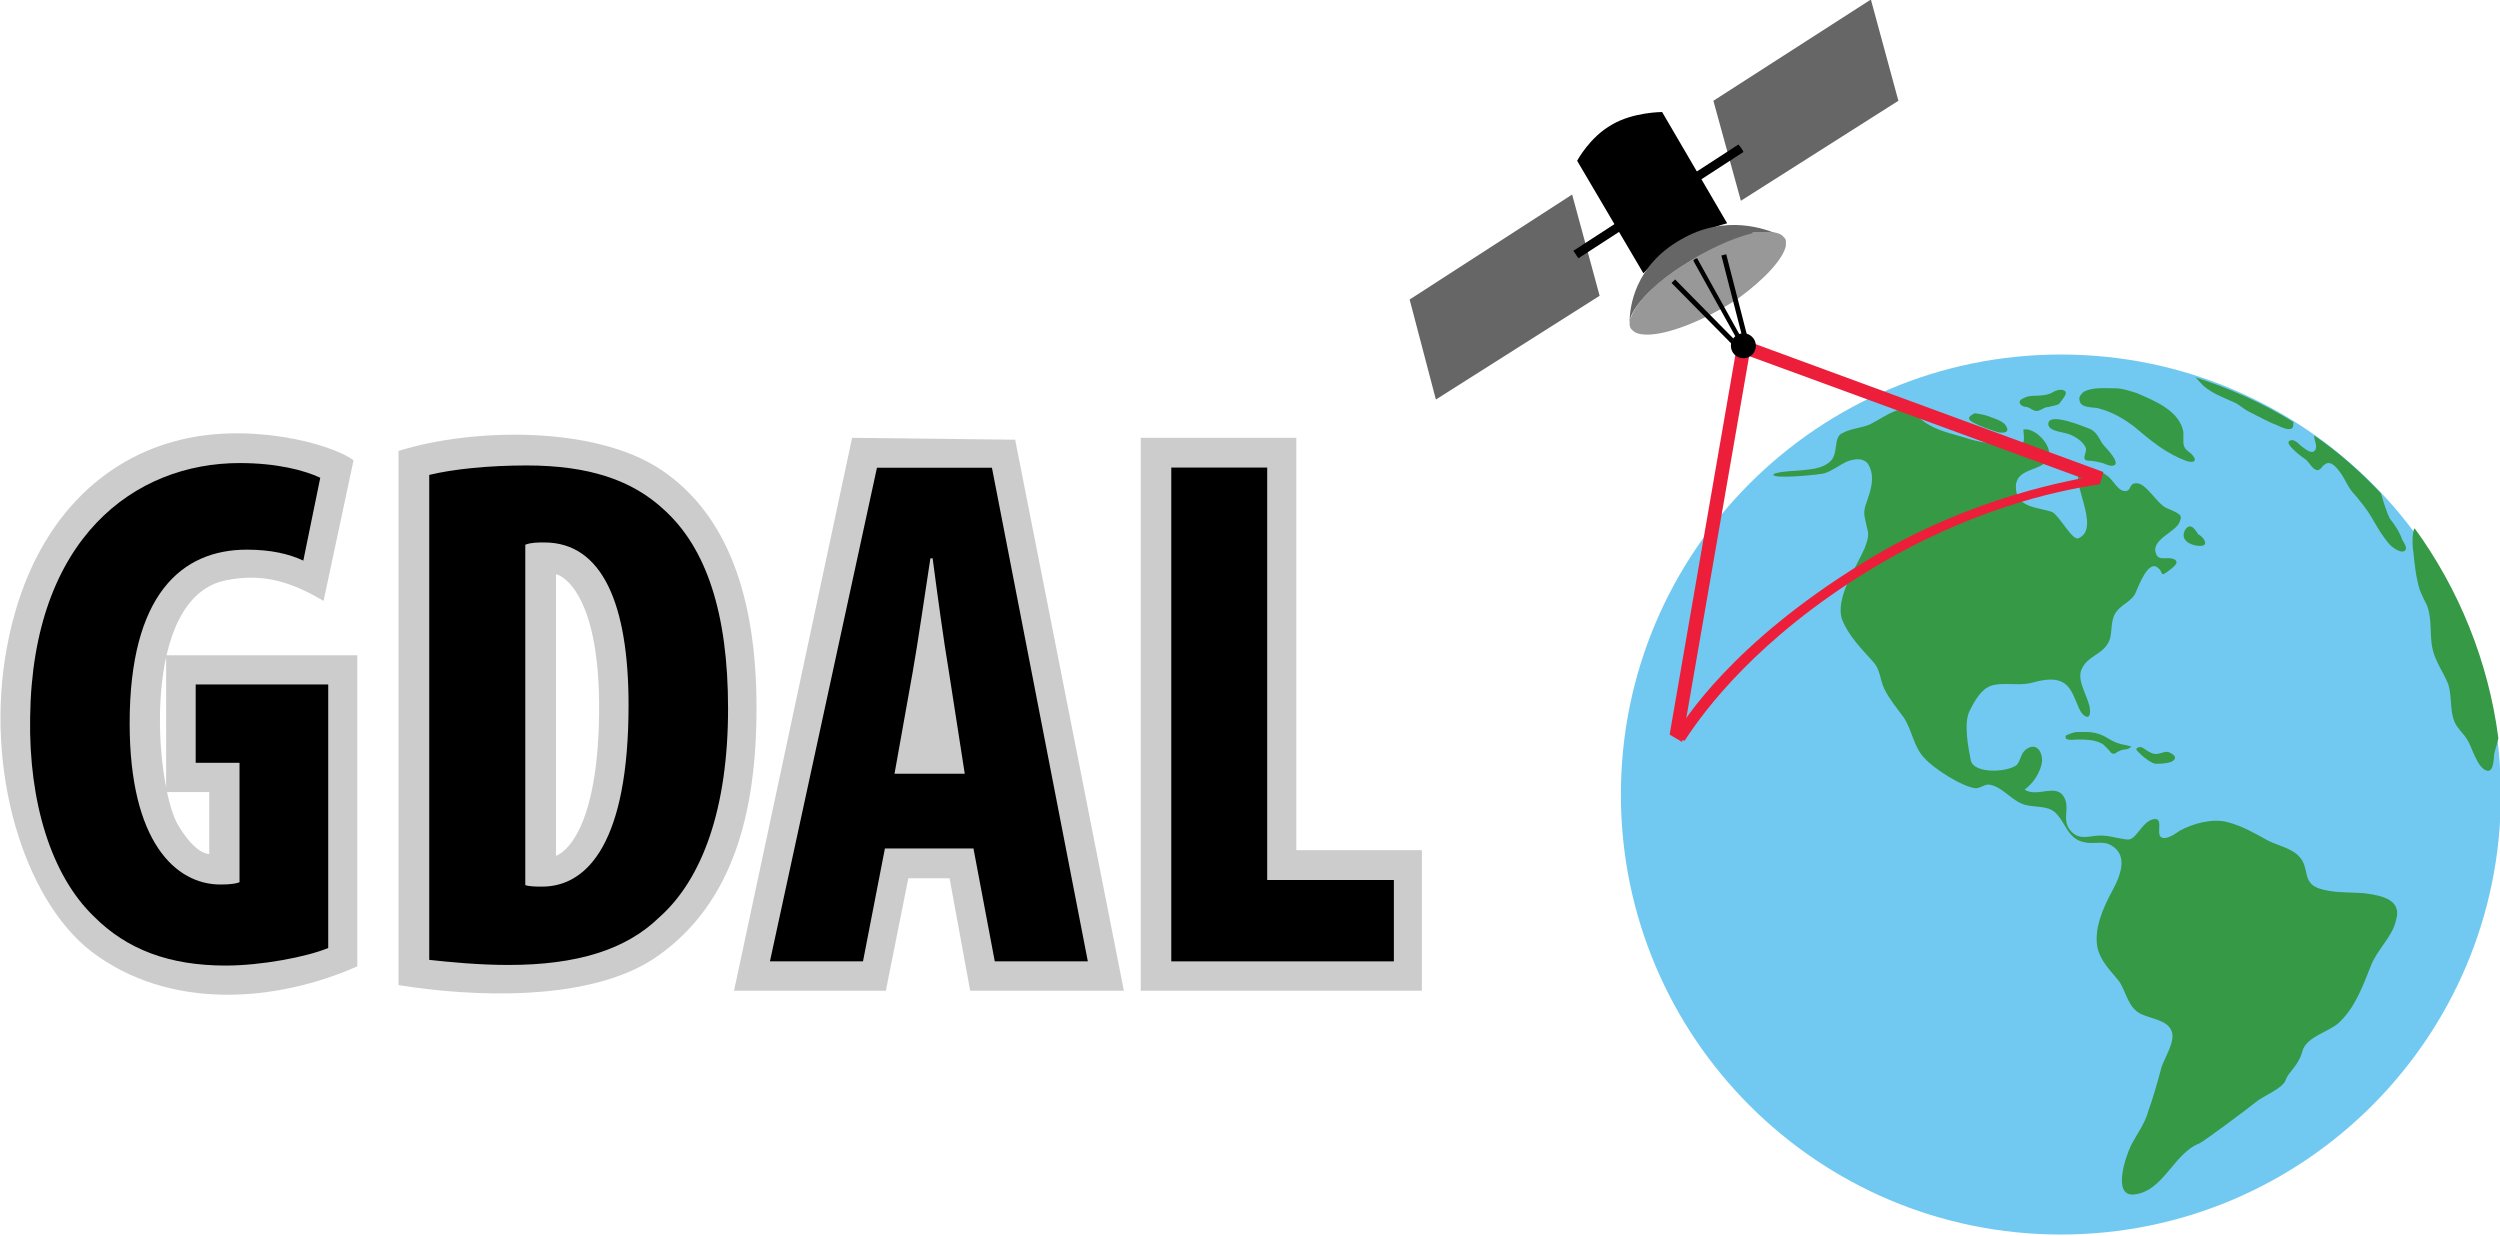
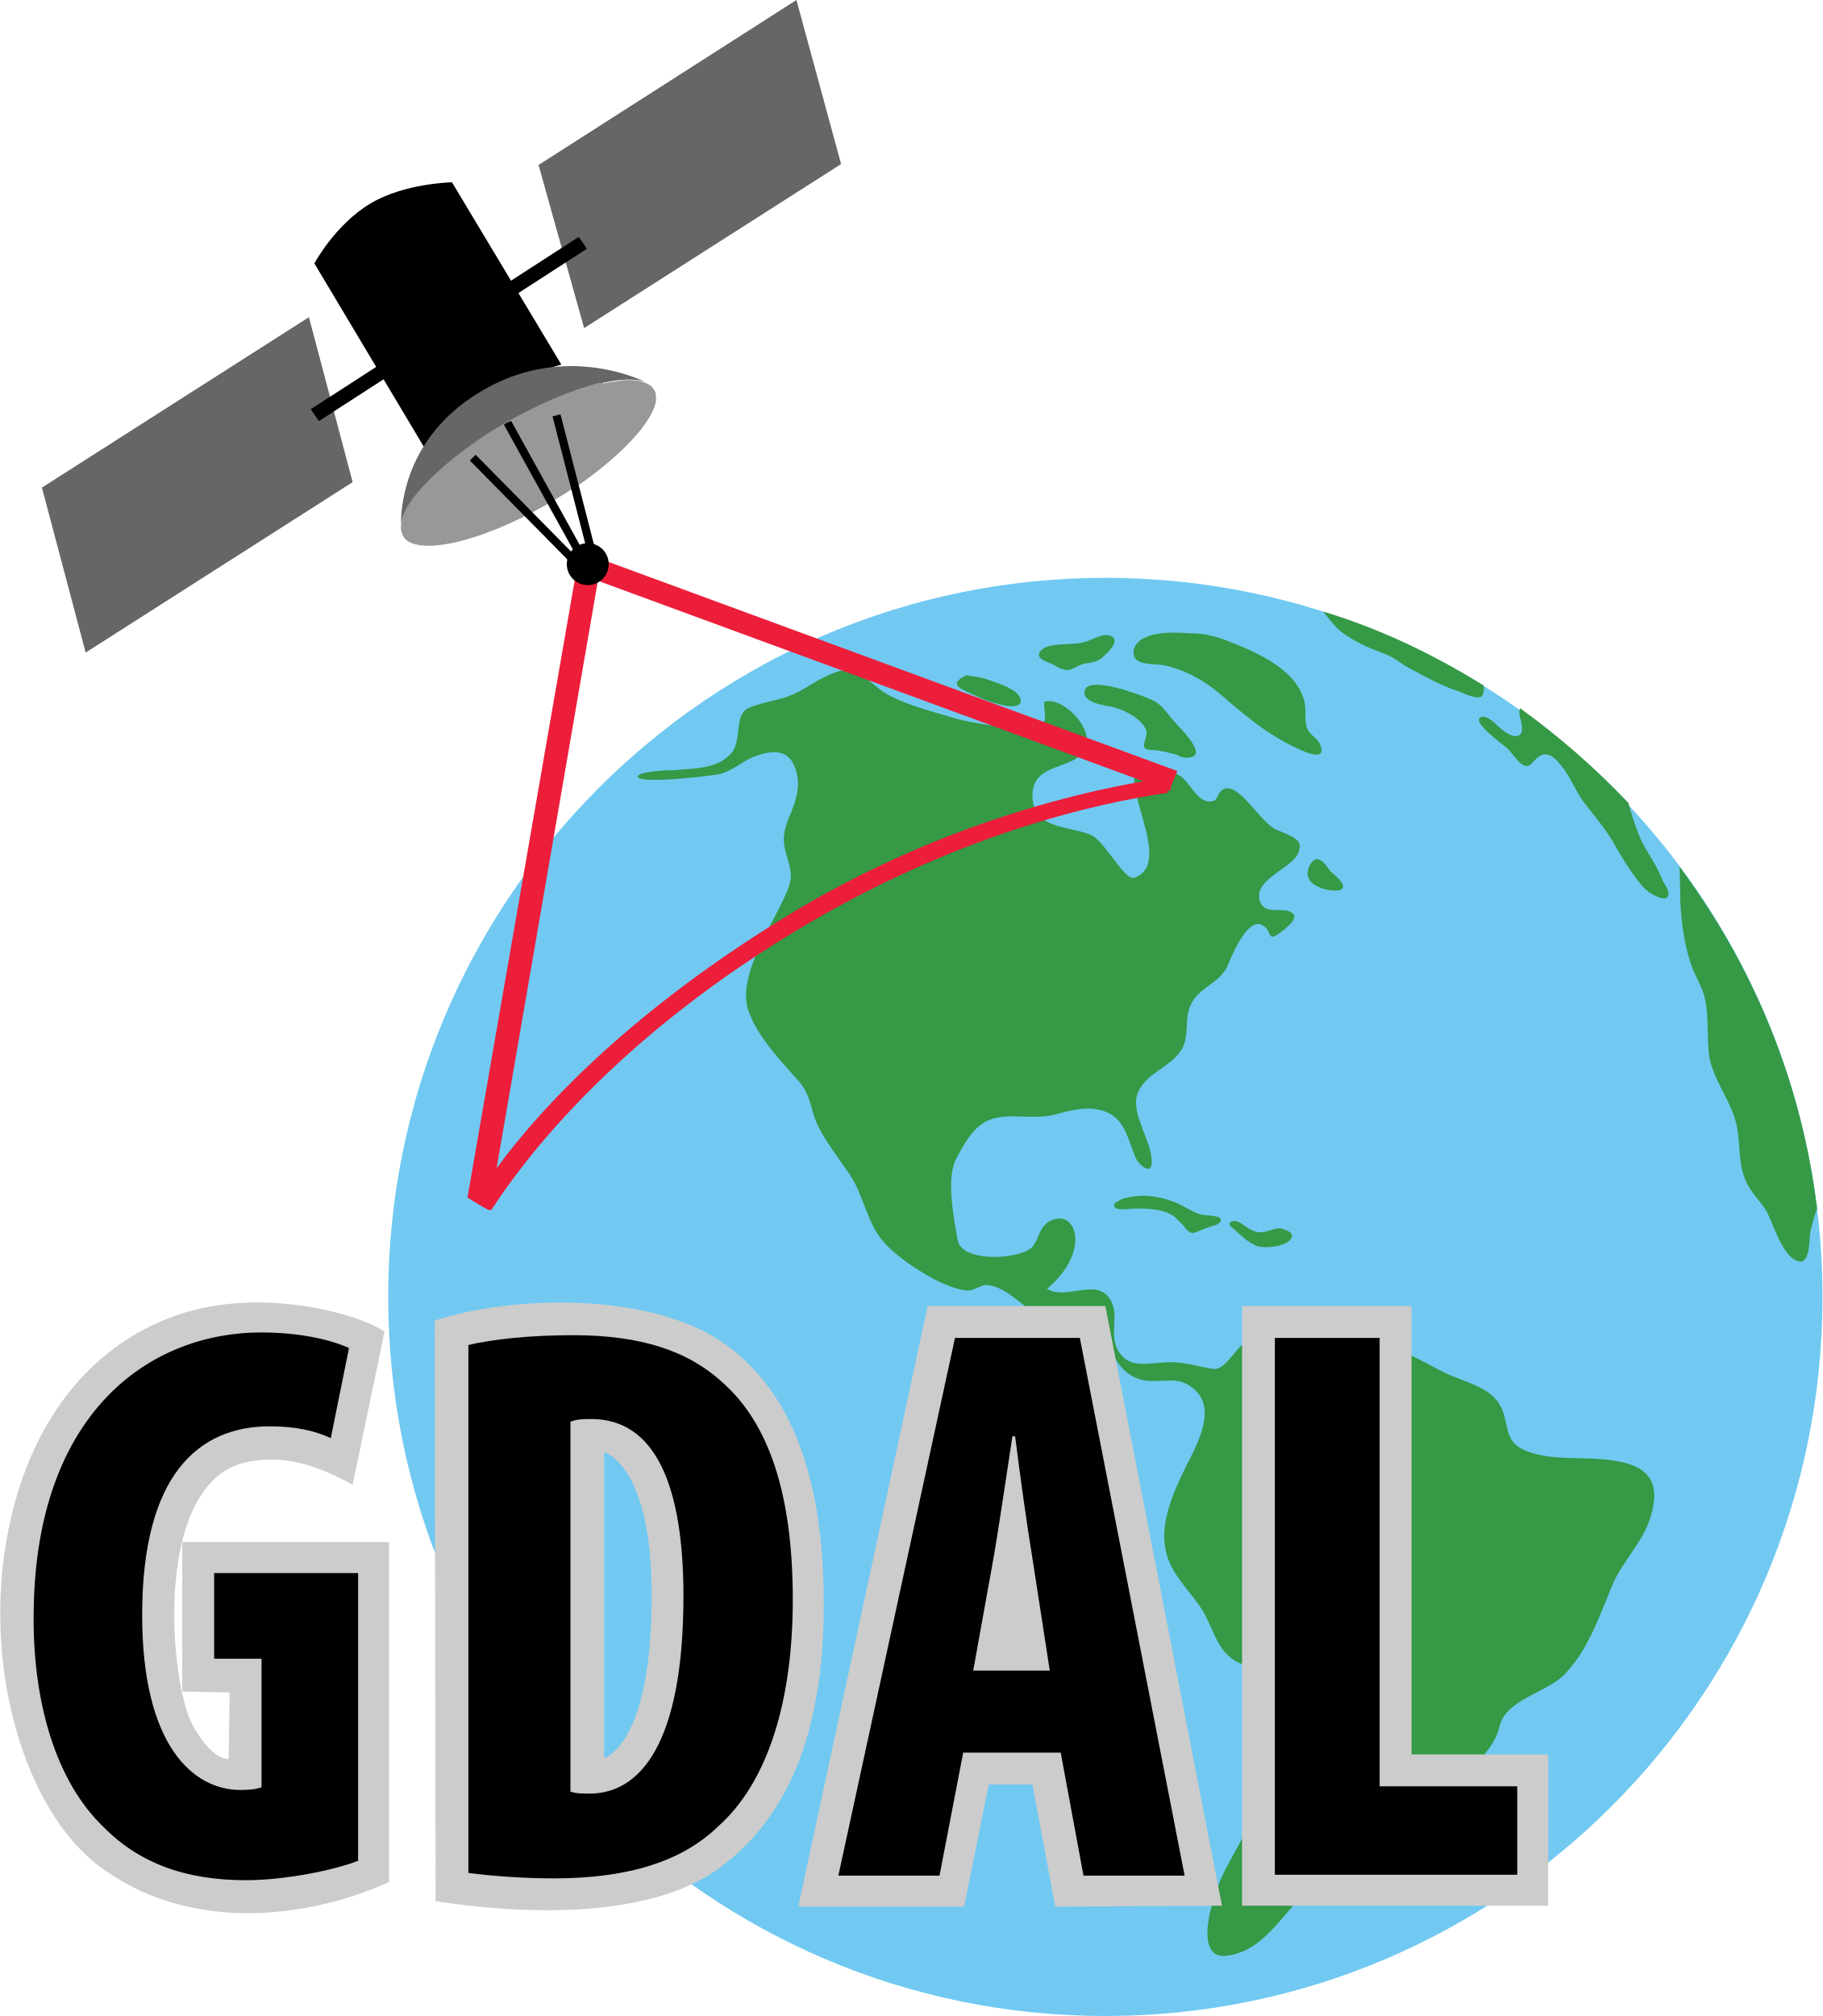
- <svg xmlns="http://www.w3.org/2000/svg" version="1.1" id="svg75" x="0px" y="0px" viewBox="0 0 200 98.8" style="enable-background:new 0 0 200 98.8;" xml:space="preserve">
+ <svg xmlns="http://www.w3.org/2000/svg" version="1.1" id="Layer_1" x="0px" y="0px" viewBox="0 0 200 221.2" style="enable-background:new 0 0 200 221.2;" xml:space="preserve">
  <style type="text/css">
- 	.st0{fill:#CCCCCC;}
- 	.st1{fill:#71C9F1;}
- 	.st2{fill:#359946;}
+ 	.st0{fill:#71C9F1;}
+ 	.st1{fill:#359946;}
+ 	.st2{fill:#CCCCCC;}
	.st3{fill:#ED1E3A;}
	.st4{fill:#666667;}
	.st5{fill:#989898;}
</style>
-   <g id="Layer_5" transform="translate(0,-572.057)">
+   <g id="Layer_5">
</g>
-   <g id="g1075" transform="translate(0.07058025)">
-     <g id="g1008" transform="matrix(1.499395,0,0,1.499395,-68.34696,-35.29572)">
-       <path id="path27" class="st0" d="M54.4,58.5h10.2v16.6c-4.3,1.9-10,2.4-14.2-0.8    c-3.6-2.8-5.7-9.7-4.5-16.2s4.9-9.9,8.9-11c3.9-1.1,8.4,0.1,9.6,1l-1.6,7.5c-1.7-1-3.2-1.5-5.2-1.1C53,55.4,53.8,65.3,55,67.5    c1,1.7,1.7,1.6,1.7,1.6l0-3.3l-2.3,0L54.4,58.5z" />
-       <path id="path29" class="st0" d="M80.8,48.6c-3.6-2.4-10.2-2.2-14-1l0,28.5    c3.7,0.6,10.3,1,13.9-1.6c3.9-2.8,5.2-7.5,5.2-13.2C85.9,55.5,84.4,51,80.8,48.6L80.8,48.6z M77.5,61.7c-0.1,6.9-2.3,7.5-2.3,7.5    v-15C75.1,54.1,77.6,54.6,77.5,61.7z" />
-       <polygon id="polygon31" class="st0" points="91,46.9 84.7,76.4 92.8,76.4 94,70.4 96.2,70.4 97.3,76.4 105.5,76.4 99.7,47   " />
-       <polygon id="polygon33" class="st0" points="114.7,68.9 114.7,46.9 106.4,46.9 106.4,76.4 121.4,76.4 121.4,68.9   " />
-       <g id="g43" transform="matrix(0.0800813,0,0,0.0800813,51.38823,4.529799)">
-         <path id="path35" d="M145.6,869c-14.2,5.9-44.4,11.7-68.3,11.7c-37.6,0-65.9-10.7-87.8-32.7     C-38.9,820.7-54,771.9-53,715.3c1.5-119.6,69.8-169.4,139.6-169.4c24.9,0,43.4,4.9,53.7,9.8L129,610.9     c-9.3-4.4-21.5-7.3-37.6-7.3c-43.4,0-78.1,29.8-78.1,115.7c0,79.1,30.7,107.4,60.5,107.4c5.9,0,10.2-0.5,12.7-1.5v-79.6H57.3     v-52.2h88.3V869z" />
-         <path id="path37" d="M212.9,553.8c16.1-3.9,39.5-6.3,64.9-6.3c41.5,0,70.3,9.8,91.3,29.3     c28.3,25.4,42.9,68.8,42.9,132.7c0,66.4-17.1,113.7-45.9,139.1c-22,21.5-54.7,31.7-100.5,31.7c-20,0-40-2-52.7-3.4V553.8z      M276.9,827.1c2.9,1,7.8,1,11.2,1c30.7,0,57.6-30.3,57.6-121c0-67.4-17.6-108.3-56.1-108.3c-4.4,0-8.8,0-12.7,1.5V827.1z" />
-         <path id="path39" d="M516.5,802.7l-14.6,75.2h-62l71.3-328.9h76.6l63.9,328.9h-62l-14.2-75.2     H516.5z M569.7,752.9L559,684.1c-3.4-20-7.8-52.7-10.7-74.7h-1.5c-3.4,22-8.3,56.1-11.7,75.2l-12.2,68.3H569.7z" />
-         <path id="path41" d="M707.3,548.9h63.9v274.8h84.4v54.2H707.3V548.9z" />
-       </g>
-     </g>
-     <g id="g1036" transform="translate(14,-1.837772)">
-       <ellipse id="ellipse3" class="st1" cx="150.8" cy="65.4" rx="35.2" ry="35.2" />
-       <path id="path5" class="st2" d="M175.1,73.3c-1.2-0.1-2.5,0-3.7-0.4c-1.3-0.5-0.7-1.6-1.5-2.5    c-0.6-0.7-1.7-0.9-2.5-1.3c-1.1-0.6-2.1-1.2-3.3-1.5c-1.2-0.3-2.7,0.1-3.8,0.7c-0.3,0.2-1.1,0.8-1.5,0.5c-0.4-0.3,0.3-1.7-0.7-1.4    c-0.9,0.3-1.3,1.7-2,1.6c-0.9-0.1-1.6-0.4-2.5-0.3c-0.8,0.1-1.5,0.3-2.1-0.5c-0.6-0.8,0-1.7-0.4-2.5c-0.6-1.3-2.2,0-3.2-0.7    c0.7-0.5,1.3-1.4,1.4-2.3c0-0.8-0.5-1.5-1.3-0.9c-0.4,0.3-0.4,0.8-0.7,1.2c-0.6,0.6-3.4,0.8-3.7-0.3c-0.2-1-0.6-3-0.1-4    c0.4-0.8,0.9-1.7,1.7-2c0.9-0.3,2.1,0,3.1-0.2c0.8-0.2,1.8-0.5,2.6-0.1c0.8,0.4,1,1.4,1.4,2.2c0.2,0.5,1,1.1,0.8-0.2    c-0.2-1-1.1-2.2-0.6-3.1c0.4-0.9,1.5-1.1,2-1.9c0.5-0.7,0.2-1.6,0.6-2.4c0.4-0.8,1.4-1,1.7-1.8c0.2-0.4,1-2.7,1.8-1.9    c0.4,0.3,0.1,0.7,0.7,0.3c0.2-0.2,1.1-0.7,0.6-1c-0.5-0.3-1.3,0.2-1.5-0.5c-0.4-1.1,1.6-1.7,1.9-2.5c0.2-0.5,0.2-0.6-1-1.1    c-0.8-0.3-1.7-2.1-2.5-2c-0.5,0-0.4,0.5-0.7,0.6c-0.7,0.2-1.1-0.9-1.6-1.2c-0.3-0.3-1.6-0.8-2.1-0.5c-1,0.8,1.7,4.7-0.2,5.5    c-0.5,0.2-1.5-1.8-2.1-2.1c-1.1-0.4-2.9-0.3-2.9-2c0-1.6,2.1-1.2,2.6-2.3c0.4-1-1.1-2.5-2-2.3c0,0.2,0.1,0.8,0,1    c-0.5,0.6-3.5,0-4.2-0.2c-1.2-0.4-2.4-0.6-3.4-1.2c-0.9-0.5-1.4-1.5-2.6-1.1c-0.8,0.3-1.3,0.7-2.1,1.1c-0.7,0.3-1.5,0.3-2.2,0.7    c-0.7,0.3-0.3,1.6-0.9,2.2c-0.7,0.7-1.8,0.7-2.8,0.8c-0.2,0-1.7,0.1-1.8,0.3c-0.1,0.4,3.8,0,4.1-0.1c0.6-0.2,1.1-0.6,1.7-0.9    c0.7-0.3,1.6-0.4,1.9,0.4c0.4,0.9,0.1,1.8-0.2,2.7c-0.4,1-0.2,1.2,0,2.2c0.2,0.6,0,1-0.2,1.6c-0.6,1.4-2.4,4-1.8,5.7    c0.5,1.3,1.6,2.4,2.5,3.4c0.6,0.7,0.5,1.4,0.9,2.2c0.4,0.8,1,1.5,1.5,2.2c0.7,1,0.8,2.4,1.7,3.3c0.7,0.8,3,2.3,4.1,2.4    c0.3,0,0.7-0.3,1-0.3c1,0.1,1.7,1.1,2.6,1.5c0.8,0.4,2,0.1,2.7,0.7c0.9,0.8,1,2.1,2.3,2.4c0.7,0.2,1.5-0.1,2.1,0.2    c1.8,0.9,0.6,3,0,4.1c-0.6,1.2-1.2,2.6-1,4c0.2,1.2,1.1,2,1.8,2.9c0.5,0.8,0.7,2,1.6,2.5c0.7,0.4,2.1,0.5,2.5,1.3    c0.5,0.9-0.6,2.3-0.8,3.2c-0.3,1.1-0.6,2.2-1,3.3c-0.3,1.1-0.9,1.8-1.4,2.8c-0.4,0.8-1.5,4,0.2,3.9c2.4-0.2,3.2-3.3,5.3-4.1    c0.4-0.2,3.9-2.8,4.5-3.3c0.6-0.5,2.2-1.1,2.4-1.8c0.2-0.6,1-1.1,1.3-2.2c0.3-1.3,2.3-1.6,3.1-2.5c1.2-1.2,1.8-2.9,2.4-4.4    c0.5-1.3,1.7-2.3,2-3.6C178.1,73.9,176.7,73.5,175.1,73.3L175.1,73.3z" />
-       <path id="path7" class="st2" d="M156.2,61.5c-0.3-0.1-0.6-0.1-0.8-0.2c-0.4-0.1-0.8-0.4-1.2-0.6    c-0.4-0.2-0.9-0.3-1.3-0.3c-0.3,0-0.5,0-0.8,0c-0.2,0-0.5,0.1-0.7,0.2c-0.1,0-0.3,0.1-0.2,0.3c0.1,0.2,0.8,0.1,0.9,0.1    c0.7,0,1.5,0,2.1,0.4c0.1,0.1,0.3,0.3,0.4,0.4c0.1,0.1,0.2,0.3,0.3,0.3c0.1,0.1,0.3,0,0.4-0.1c0.2-0.1,0.4-0.2,0.6-0.2    c0.2,0,0.4-0.1,0.5-0.2C156.5,61.6,156.3,61.5,156.2,61.5L156.2,61.5z" />
-       <path id="path9" class="st2" d="M159.4,62c-0.4-0.1-0.8,0.3-1.3,0.1c-0.5-0.2-0.6-0.4-0.9-0.5    c-0.2,0-0.5,0.1-0.3,0.3c0.4,0.4,0.7,0.7,1.3,1c0.3,0.1,1.1,0,1.4-0.1C160.2,62.5,159.9,62.2,159.4,62z" />
-       <path id="path11" class="st2" d="M161.8,44.6c-0.1-0.1-0.6-1.2-1.1-0.3    c-0.5,1.1,1.4,1.4,1.6,1.1S161.9,44.6,161.8,44.6z" />
-       <path id="path13" class="st2" d="M153,36.1c-0.3-0.1-3.1-1.3-3.2-0.4c-0.1,0.6,1.1,0.7,1.4,0.8    c0.5,0.1,1.4,0.6,1.6,1.2c0.1,0.4-0.5,1,0.3,1c0.4,0,1.1,0.2,1.1,0.2s0.4,0.2,0.7,0.2c0.9-0.1-0.6-1.5-0.8-1.8    C153.8,36.8,153.6,36.3,153,36.1z" />
-       <path id="path15" class="st2" d="M144.9,35.1c-0.3-0.1-0.9-0.2-1-0.2c-0.6,0.3-0.6,0.5,0,0.8    c0.6,0.3,1.2,0.5,1.8,0.7c0.4,0.1,1.1,0.1,0.7-0.5C146.2,35.5,145.4,35.3,144.9,35.1z" />
-       <path id="path17" class="st2" d="M151.1,33.1c-0.3-0.2-0.8,0-1.1,0.2c-0.7,0.3-1.4,0.1-2,0.3    c-0.2,0.1-0.5,0.2-0.5,0.4c0,0.3,0.4,0.4,0.6,0.4c0.3,0.1,0.6,0.4,0.9,0.3c0.3-0.1,0.5-0.3,0.8-0.3c0.3-0.1,0.7-0.1,0.9-0.3    C150.9,33.8,151.4,33.3,151.1,33.1z" />
-       <path id="path19" class="st2" d="M160.6,37.3c0-0.3,0-0.6,0-0.9c-0.3-1.7-2.3-2.5-3.7-3.1    c-0.6-0.2-1.2-0.4-1.8-0.4c-0.8,0-1.8-0.1-2.5,0.3c-0.2,0.2-0.4,0.4-0.3,0.7c0.1,0.6,1.1,0.5,1.5,0.6c1.1,0.3,2,0.8,2.9,1.5    c1.3,1.1,2.5,2.1,4.1,2.7c0.3,0.1,0.8,0.2,0.7-0.2C161.2,37.9,160.7,38,160.6,37.3z" />
-       <path id="path21" class="st2" d="M179,46c0.1,1,0.2,2,0.5,3c0.2,0.5,0.4,0.9,0.6,1.3    c0.4,1.1,0.2,2.2,0.4,3.3c0.2,1.1,0.9,2,1.3,3c0.3,1,0.1,2.1,0.5,3c0.2,0.5,0.7,0.9,1,1.4c0.4,0.6,0.8,2.3,1.6,2.5    c0.6,0.1,0.5-1.2,0.6-1.5c0.1-0.3,0.2-0.7,0.3-1.1c-0.8-6.2-3.2-12-6.7-16.8C178.9,44.3,178.9,45.5,179,46z" />
-       <path id="path23" class="st2" d="M171.1,37c0.1,0.3,0.2,0.7,0,0.9c-0.3,0.3-0.8-0.2-1.1-0.4    c-0.2-0.2-0.6-0.6-0.9-0.4c-0.5,0.2,1.1,1.4,1.3,1.5c0.2,0.2,0.4,0.5,0.6,0.7c0.5,0.4,0.6-0.1,0.9-0.3c0.5-0.4,1,0.3,1.3,0.7    c0.4,0.6,0.6,1.2,1.1,1.7c0.5,0.6,1,1.2,1.4,1.9c0.4,0.7,0.8,1.4,1.4,2.1c0.4,0.4,1,0.7,1.2,0.5c0.3-0.2-0.1-0.7-0.2-0.9    c-0.2-0.6-0.6-1.2-1-1.7c-0.3-0.6-0.7-2-0.7-2c-1.6-1.7-3.4-3.3-5.3-4.6C171,36.7,171.1,36.8,171.1,37L171.1,37z" />
-       <path id="path25" class="st2" d="M162.2,32.7c0.7,0.6,1.5,0.9,2.4,1.3c0.5,0.2,0.7,0.5,1.3,0.8    c0.8,0.4,1.5,0.8,2.3,1.1c0.2,0.1,0.8,0.4,1.1,0.2c0.1-0.1,0.1-0.3,0.1-0.5c-2.4-1.5-5.1-2.7-7.9-3.6    C161.5,31.9,161.9,32.4,162.2,32.7z" />
-       <path id="path46" class="st3" d="M125.1,28.9l-0.4,1l29.2,10.7c0.1-0.3,0.2-0.6,0.3-1    L125.1,28.9z" />
-       <path id="path48" class="st3" d="M124.8,30l-5.3,30.6c0.3,0.2,0.7,0.4,1,0.6l5.4-31.1L124.8,30z    " />
-       <path id="path50" class="st3" d="M134.9,46.9c-10.4,6.4-14.3,12.6-15,13.8    c0.3,0.2,0.5,0.3,0.8,0.4c1.6-2.5,5.9-8.2,14.7-13.6c8-4.9,15-6.4,18.4-6.9c0.1-0.3,0.2-0.5,0.3-0.8    C151.9,40.2,143.6,41.5,134.9,46.9z" />
-       <polygon id="polygon52" class="st4" points="125.2,17.9 123,9.9 135.6,1.8 137.8,9.9   " />
-       <path id="path54" d="M124.1,19.7c0,0-2,0.5-3.6,1.5c-1.7,1-3.1,2.5-3.1,2.5l-5.3-9    c0,0,1-1.9,2.8-2.9c1.7-1,4-1,4-1L124.1,19.7z" />
-       <path id="path56" class="st4" d="M120.4,23.2c3.1-2,6.4-3.1,7.8-2.6c-0.9-0.4-4.2-1.7-7.8,0.4    c-3.7,2.1-4.1,5.4-4.1,6.6C116.4,26.5,118,24.8,120.4,23.2z" />
-       <path id="path58" class="st5" d="M128.8,21.5c0-0.2,0-0.3,0-0.4c0-0.1,0-0.1-0.1-0.2    c0,0,0-0.1-0.1-0.1c0-0.1-0.1-0.1-0.2-0.2c-0.2-0.1-0.5-0.2-0.9-0.2c-0.1,0-0.1,0-0.2,0c-0.1,0-0.3,0-0.4,0c-0.1,0-0.1,0-0.2,0    c0,0-0.1,0-0.1,0c-0.1,0-0.2,0-0.2,0c0,0-0.1,0-0.1,0c-0.1,0-0.2,0-0.2,0.1c-1.6,0.4-3.6,1.3-5.6,2.6c-1.9,1.2-3.2,2.5-3.8,3.5    c0,0.1-0.1,0.1-0.1,0.2c0,0.1-0.1,0.1-0.1,0.2c0,0.1,0,0.1-0.1,0.2c-0.1,0.2-0.1,0.3-0.1,0.5c0,0,0,0.1,0,0.1    c0,0.2,0.1,0.4,0.4,0.6c1.2,0.7,4.7-0.4,8-2.5c0.1-0.1,0.2-0.1,0.3-0.2C127.2,24.1,128.6,22.5,128.8,21.5L128.8,21.5z" />
-       <rect id="rect60" x="122.3" y="23.2" transform="matrix(0.7121 -0.7021 0.7021 0.7121 16.2757 93.8199)" width="0.4" height="7.8" />
-       <rect id="rect62" x="124.6" y="22.1" transform="matrix(0.9685 -0.2491 0.2491 0.9685 -2.5403 31.9131)" width="0.4" height="7.8" />
-       <path id="path64" d="M125.2,28.8l-3.5-6.3c-0.1,0-0.3,0.1-0.3,0.2l3.5,6.3L125.2,28.8z" />
-       <circle id="circle66" cx="125.4" cy="29.5" r="1" />
-       <polygon id="polygon68" class="st4" points="100.8,33.8 98.7,25.8 111.7,17.4 113.9,25.5   " />
-       <path id="path70" d="M111.8,21.9l0.4,0.6l3.7-2.4c0-0.1-0.3-0.5-0.4-0.6L111.8,21.9z" />
-       <path id="path72" d="M121.3,15.8l0.4,0.6l3.7-2.4c0-0.1-0.3-0.5-0.4-0.6L121.3,15.8z" />
+   <g id="Layer_6">
+     <ellipse class="st0" cx="121.3" cy="142.3" rx="78.7" ry="78.9" />
+     <path class="st1" d="M175.7,160.1c-2.6-0.2-5.7,0.1-8.2-0.9c-2.9-1.1-1.6-3.6-3.3-5.6c-1.3-1.6-3.9-2.1-5.7-3   c-2.4-1.2-4.8-2.7-7.5-3.4c-2.8-0.7-6,0.1-8.5,1.5c-0.8,0.4-2.5,1.9-3.4,1.1c-0.9-0.7,0.7-3.8-1.5-3.1c-2,0.7-2.9,3.7-4.5,3.5   c-1.9-0.3-3.5-0.9-5.5-0.7c-1.7,0.1-3.5,0.6-4.7-1c-1.3-1.7-0.1-3.9-0.9-5.6c-1.4-3-4.9-0.1-7.1-1.5c1.5-1.2,3-3.2,3.1-5.2   c0.1-1.9-1.2-3.2-3-2.1c-1,0.7-1,1.9-1.7,2.7c-1.3,1.4-7.7,1.8-8.2-0.7c-0.4-2.3-1.3-6.7-0.2-8.9c0.9-1.7,2-3.8,3.9-4.4   c2-0.7,4.7,0.1,6.9-0.5c1.9-0.5,4-1.1,5.9-0.2s2.2,3,3,4.9c0.5,1,2.2,2.4,1.7-0.4c-0.4-2.2-2.4-4.9-1.3-7c1-1.9,3.3-2.5,4.5-4.2   c1.2-1.6,0.3-3.7,1.3-5.4c0.9-1.7,3.1-2.2,3.9-4c0.4-0.9,2.3-5.9,4.1-4.3c0.8,0.7,0.3,1.6,1.6,0.7c0.5-0.4,2.4-1.7,1.3-2.3   c-1-0.6-2.8,0.3-3.4-1.1c-1-2.5,3.6-3.7,4.2-5.5c0.3-1,0.3-1.4-2.3-2.4c-1.8-0.7-3.8-4.7-5.6-4.6c-1,0.1-0.8,1.2-1.5,1.4   c-1.6,0.4-2.4-1.9-3.5-2.7c-0.8-0.6-3.7-1.9-4.6-1.1c-2.3,1.8,3.9,10.6-0.5,12.2c-1.1,0.4-3.3-4.1-4.8-4.7c-2.4-1-6.5-0.6-6.4-4.4   c0.1-3.7,4.7-2.6,5.8-5.1c1-2.2-2.5-5.7-4.5-5.1c-0.1,0.6,0.3,1.9-0.1,2.3c-1.1,1.3-7.9,0-9.4-0.4c-2.6-0.8-5.3-1.4-7.7-2.7   c-2.1-1.2-3.2-3.4-5.8-2.4c-1.9,0.7-3,1.7-4.6,2.4c-1.6,0.7-3.3,0.8-4.9,1.5c-1.6,0.8-0.6,3.6-1.9,5c-1.5,1.7-4.1,1.6-6.2,1.8   c-0.5,0-3.9,0.1-4,0.7c-0.1,0.9,8.5-0.1,9.1-0.3c1.4-0.4,2.4-1.4,3.7-1.9c1.6-0.6,3.5-0.9,4.3,0.9c1,2.1,0.2,4.1-0.6,6   c-0.8,2.2-0.5,2.8,0.1,5c0.4,1.4,0.1,2.2-0.5,3.5c-1.4,3.2-5.4,8.9-3.9,12.7c1.1,2.9,3.6,5.4,5.6,7.7c1.3,1.6,1.1,3.1,2.1,5   c0.9,1.7,2.2,3.4,3.3,5c1.6,2.3,1.9,5.4,3.8,7.5c1.6,1.9,6.6,5.2,9.2,5.3c0.8,0,1.5-0.7,2.2-0.6c2.3,0.3,3.8,2.5,5.8,3.4   c1.9,0.8,4.4,0.1,6,1.6c2,1.8,2.1,4.6,5.1,5.4c1.5,0.4,3.4-0.3,4.8,0.4c4,2,1.3,6.6,0,9.2c-1.3,2.7-2.8,5.9-2.2,9   c0.5,2.7,2.6,4.4,4,6.6c1.2,1.9,1.6,4.4,3.6,5.6c1.6,1,4.8,1,5.7,2.9c1,2-1.3,5.1-1.8,7.1c-0.6,2.5-1.4,4.9-2.2,7.4   c-0.8,2.4-2.1,4.1-3.1,6.3c-0.9,1.8-3.3,9,0.4,8.7c5.3-0.5,7.3-7.4,11.8-9.1c0.9-0.3,8.7-6.2,10.1-7.3c1.4-1.2,4.9-2.6,5.4-4   c0.5-1.4,2.2-2.4,2.8-4.9c0.7-2.8,5.1-3.6,7-5.5c2.6-2.6,3.9-6.4,5.3-9.8c1.2-2.9,3.7-5,4.4-8.2   C182.4,161.4,179.4,160.4,175.7,160.1z" />
+     <path class="st1" d="M133.5,133.5c-0.6-0.2-1.3-0.1-1.9-0.3c-0.9-0.3-1.7-0.9-2.7-1.3c-1-0.4-2-0.6-3-0.7c-0.6,0-1.1,0-1.7,0.1   c-0.5,0.1-1.1,0.2-1.5,0.5c-0.2,0.1-0.6,0.3-0.4,0.6c0.2,0.5,1.7,0.2,2.1,0.2c1.5,0,3.4,0,4.6,1c0.3,0.3,0.6,0.6,0.9,0.9   c0.2,0.3,0.4,0.6,0.7,0.7c0.3,0.2,0.6,0,0.9-0.1c0.4-0.2,0.8-0.3,1.3-0.5c0.4-0.1,0.8-0.2,1.1-0.5   C134.1,133.7,133.8,133.5,133.5,133.5z" />
+     <path class="st1" d="M140.6,134.8c-0.8-0.2-1.7,0.7-2.9,0.3c-1.1-0.4-1.3-0.9-2-1.1c-0.4-0.1-1.1,0.1-0.6,0.6   c1,0.8,1.6,1.6,2.8,2.1c0.7,0.3,2.5,0.1,3.2-0.3C142.3,135.7,141.8,135.1,140.6,134.8z" />
+     <path class="st1" d="M146.1,95.7c-0.3-0.2-1.4-2.6-2.4-0.7c-1.2,2.5,3.2,3.1,3.6,2.5C147.8,97,146.2,95.8,146.1,95.7z" />
+     <path class="st1" d="M126.2,76.7c-0.7-0.3-7-2.8-7.2-0.8c-0.1,1.3,2.4,1.5,3.2,1.7c1.2,0.3,3.2,1.3,3.6,2.6   c0.2,0.9-1.1,2.1,0.7,2.1c0.8,0,2.6,0.5,2.6,0.5s0.8,0.5,1.5,0.3c2-0.3-1.3-3.4-1.8-4C128,78.2,127.5,77.2,126.2,76.7z" />
+     <path class="st1" d="M108.2,74.5c-0.6-0.2-2.1-0.4-2.2-0.4c-1.3,0.7-1.4,1.1,0.1,1.8c1.3,0.6,2.6,1.2,4.1,1.5   c0.8,0.2,2.4,0.2,1.6-1.1C111.1,75.4,109.3,74.9,108.2,74.5z" />
+     <path class="st1" d="M122.1,69.9c-0.7-0.5-1.7,0-2.4,0.3c-1.5,0.7-3.1,0.3-4.6,0.7c-0.4,0.1-1,0.4-1.1,0.9c0,0.6,0.9,0.8,1.3,1   c0.7,0.3,1.2,0.8,2,0.7c0.6-0.1,1.1-0.6,1.8-0.7c0.7-0.1,1.5-0.2,2-0.8C121.6,71.6,122.8,70.4,122.1,69.9z" />
+     <path class="st1" d="M143.3,79.3c-0.1-0.7,0-1.4-0.1-2c-0.6-3.7-5.2-5.7-8.3-6.9c-1.2-0.5-2.6-0.9-4-0.9c-1.8-0.1-4.1-0.3-5.7,0.7   c-0.5,0.4-0.9,0.9-0.8,1.6c0.2,1.3,2.5,1,3.4,1.2c2.5,0.6,4.6,1.8,6.5,3.5c2.9,2.5,5.6,4.7,9.2,6.1c0.6,0.2,1.7,0.5,1.5-0.5   C144.7,80.7,143.5,80.9,143.3,79.3z" />
+     <path class="st1" d="M184.4,98.9c0.1,2.3,0.4,4.5,1.1,6.7c0.3,1,0.9,2,1.3,3c0.9,2.4,0.4,5,0.8,7.5c0.5,2.4,2.1,4.4,2.8,6.7   c0.7,2.2,0.2,4.7,1.2,6.8c0.5,1.2,1.5,2.1,2.2,3.2c0.8,1.4,1.8,5.2,3.6,5.6c1.3,0.3,1.1-2.6,1.3-3.4s0.4-1.6,0.7-2.4   c-1.7-14-7.1-26.8-15.1-37.5C184.3,95.2,184.4,97.7,184.4,98.9z" />
+     <path class="st1" d="M166.8,78.7c0.2,0.7,0.4,1.6,0,1.9c-0.7,0.6-1.9-0.5-2.4-0.9c-0.4-0.4-1.3-1.3-1.9-1c-1.1,0.5,2.6,3.1,2.9,3.4   c0.5,0.5,0.9,1.1,1.4,1.6c1.1,0.9,1.3-0.2,2.1-0.7c1.2-0.8,2.2,0.7,2.8,1.5c0.9,1.3,1.4,2.7,2.4,3.9c1.1,1.4,2.2,2.7,3.1,4.3   c0.9,1.6,1.9,3.2,3.1,4.6c0.8,0.9,2.3,1.5,2.6,1.2c0.6-0.5-0.3-1.5-0.5-2c-0.5-1.4-1.4-2.6-2.1-3.9c-0.7-1.3-1.6-4.4-1.6-4.5   c-3.6-3.8-7.6-7.3-11.9-10.4C166.7,78,166.7,78.4,166.8,78.7z" />
+     <path class="st1" d="M146.8,69c1.5,1.3,3.4,2.1,5.3,2.8c1.2,0.5,1.5,1,2.9,1.7c1.7,0.9,3.3,1.8,5.2,2.4c0.5,0.2,1.9,0.9,2.4,0.5   c0.2-0.2,0.3-0.7,0.2-1.2c-5.5-3.4-11.3-6.2-17.6-8.1C145.3,67.2,146.3,68.5,146.8,69z" />
+     <path class="st2" d="M19.9,169.2h22.8v37.3c-9.6,4.3-22.4,5.4-31.9-1.8c-8.1-6.2-12.7-21.7-10-36.2s11.1-22.1,19.9-24.6   c8.8-2.5,18.7,0.3,21.5,2.2l-3.5,16.8c-3.9-2.1-7.3-3.3-11.5-2.5c-10.5,2-8.7,24.2-6,29c2.2,3.9,3.9,3.6,3.9,3.6l0.1-7.3l-5.2-0.1   v-16.4H19.9z" />
+     <path class="st2" d="M79,147.1c-8-5.3-22.8-5-31.3-2.2l0.1,63.7c8.3,1.3,23,2.3,31.1-3.6c8.6-6.3,11.6-16.9,11.5-29.6   C90.3,162.4,87,152.4,79,147.1z M71.5,176.2c-0.2,15.4-5.2,16.7-5.2,16.7v-33.6C66.2,159.4,71.8,160.5,71.5,176.2z" />
+     <polygon class="st2" points="101.8,143.3 87.6,209.2 105.8,209.2 108.5,195.8 113.3,195.8 115.8,209.2 134.1,209.1 121.3,143.3     " />
+     <polygon class="st2" points="136.3,143.3 136.3,209.1 169.9,209.1 169.9,192.5 154.9,192.5 154.9,143.3  " />
+     <g>
+       <path d="M39.2,204.2c-2.5,1-8,2.1-12.2,2.1c-6.7,0-11.8-1.9-15.7-5.9c-5.1-4.9-7.8-13.6-7.6-23.8c0.3-21.4,12.5-30.4,25-30.4    c4.5,0,7.8,0.9,9.6,1.7l-2,9.9c-1.7-0.8-3.8-1.3-6.7-1.3c-7.8,0-14,5.3-14,20.7c0,14.2,5.5,19.2,10.8,19.2c1,0,1.8-0.1,2.3-0.3    V182h-5.2v-9.4h15.8v31.6H39.2z" />
+       <path d="M51.3,147.6c2.9-0.7,7.1-1.1,11.6-1.1c7.4,0,12.6,1.7,16.4,5.2c5.1,4.5,7.7,12.3,7.7,23.8c0,11.9-3.1,20.4-8.2,24.9    c-3.9,3.8-9.8,5.7-18,5.7c-3.6,0-7.2-0.3-9.4-0.6v-57.9H51.3z M62.7,196.6c0.5,0.2,1.4,0.2,2,0.2c5.5,0,10.3-5.4,10.3-21.7    c0-12.1-3.1-19.4-10.1-19.4c-0.8,0-1.6,0-2.3,0.3v40.6H62.7z" />
+       <path d="M105.7,192.3l-2.6,13.5H92l12.8-59h13.7l11.5,59h-11.1l-2.5-13.5H105.7z M115.2,183.3l-1.9-12.3    c-0.6-3.6-1.4-9.4-1.9-13.4h-0.3c-0.6,3.9-1.5,10.1-2.1,13.5l-2.2,12.2H115.2z" />
+       <path d="M139.9,146.8h11.5V196h15.1v9.7h-26.6V146.8z" />
    </g>
  </g>
+   <g id="Layer_3">
+     <path class="st3" d="M63.9,60.6l-0.8,2.2l65.3,24c0.1-0.7,0.5-1.4,0.8-2.2L63.9,60.6z" />
+     <path class="st3" d="M63.2,62.9l-11.9,68.5c0.8,0.5,1.6,1,2.4,1.4l12-69.6L63.2,62.9z" />
+     <path class="st3" d="M85.7,100.9c-23.3,14.4-32.1,28.3-33.6,30.9c0.6,0.4,1.2,0.7,1.8,1c3.6-5.6,13.3-18.4,33-30.4   c17.9-10.9,33.6-14.3,41.2-15.4c0.1-0.6,0.4-1.2,0.7-1.8C123.8,85.9,105.2,88.8,85.7,100.9z" />
+     <polygon class="st4" points="92.3,18 64.1,36 59.1,18.1 87.4,0  " />
+     <path d="M61.6,40c0,0-4.4,1.2-8.2,3.4S46.5,49,46.5,49l-12-20.1c0,0,2.3-4.3,6.2-6.6c3.7-2.2,8.9-2.3,8.9-2.3L61.6,40z" />
+     <path class="st4" d="M53.4,47.8c6.9-4.5,14.4-7,17.4-5.9c-1.9-0.9-9.5-3.8-17.6,0.8C44.9,47.4,44,54.8,44,57.5   C44.4,55.1,47.9,51.3,53.4,47.8z" />
+     <path class="st5" d="M72,43.9c0-0.3,0-0.7-0.1-0.9c0-0.1-0.1-0.2-0.2-0.3c0-0.1-0.1-0.1-0.1-0.2c-0.1-0.1-0.2-0.2-0.4-0.3   c-0.5-0.3-1.2-0.5-2-0.5c-0.1,0-0.3,0-0.4,0c-0.3,0-0.6,0-0.9,0.1c-0.2,0-0.3,0-0.5,0.1c-0.1,0-0.2,0-0.3,0c-0.2,0-0.3,0.1-0.5,0.1   c-0.1,0-0.2,0-0.3,0.1C66.2,42,66,42,65.8,42c-3.5,0.9-8.1,2.9-12.5,5.7c-4.2,2.8-7.3,5.7-8.6,7.9c-0.1,0.1-0.1,0.2-0.2,0.4   c-0.1,0.1-0.1,0.2-0.2,0.4c-0.1,0.1-0.1,0.2-0.1,0.3c-0.1,0.4-0.2,0.7-0.2,1.1c0,0.1,0,0.2,0,0.3c0.1,0.5,0.3,1,0.8,1.3   c2.6,1.6,10.6-0.9,17.9-5.7c0.2-0.1,0.5-0.3,0.7-0.4C68.4,49.8,71.7,46.2,72,43.9z" />
+     <rect x="57.6" y="47.7" transform="matrix(0.7121 -0.7021 0.7021 0.7121 -22.9505 57.0013)" width="0.9" height="17.5" />
+     <rect x="62.8" y="45.3" transform="matrix(0.9685 -0.2491 0.2491 0.9685 -11.4707 17.4533)" width="0.9" height="17.5" />
+     <path d="M63.9,60.3l-7.8-14.1c-0.3,0.1-0.6,0.2-0.8,0.4l7.8,14.1L63.9,60.3z" />
+     <circle cx="64.5" cy="61.9" r="2.3" />
+     <polygon class="st4" points="38.7,52.9 9.4,71.6 4.6,53.5 33.9,34.8  " />
+     <path d="M34.1,44.9l0.9,1.3l8.2-5.3c-0.1-0.2-0.8-1.2-0.9-1.3L34.1,44.9z" />
+     <path d="M55.3,31.3l0.9,1.3l8.2-5.3c-0.1-0.2-0.8-1.2-0.9-1.3L55.3,31.3z" />
+   </g>
</svg>
